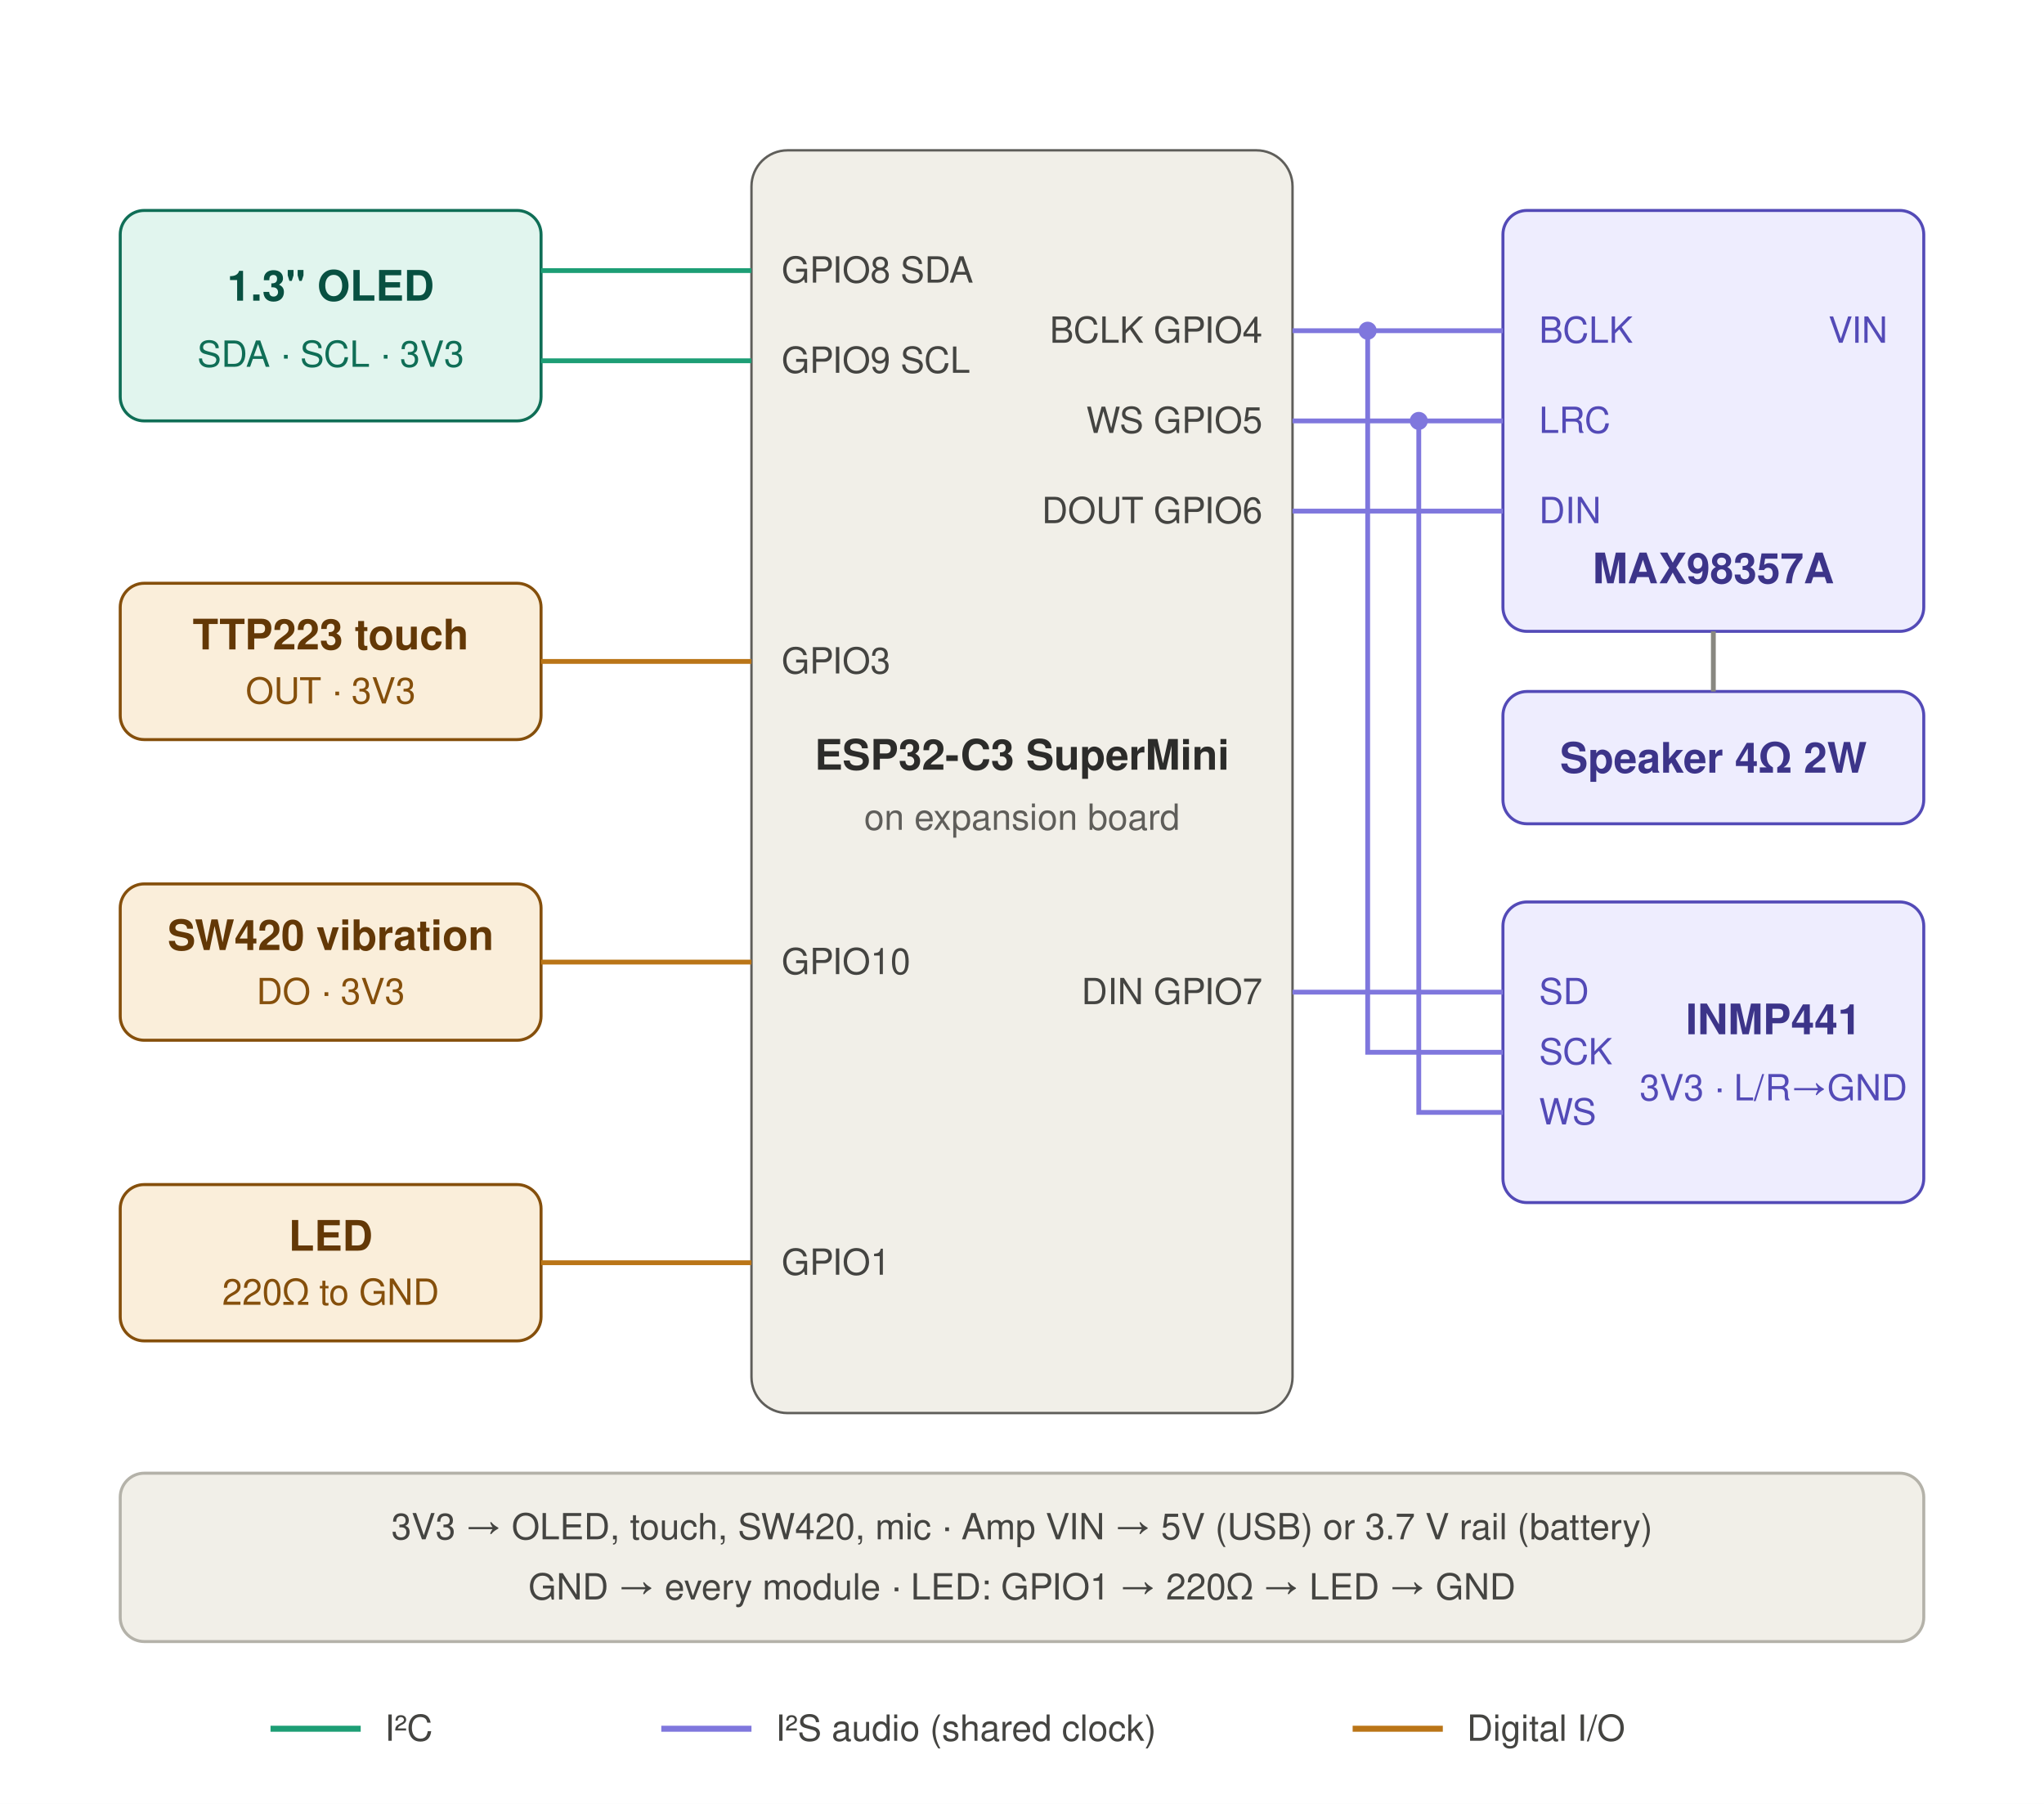
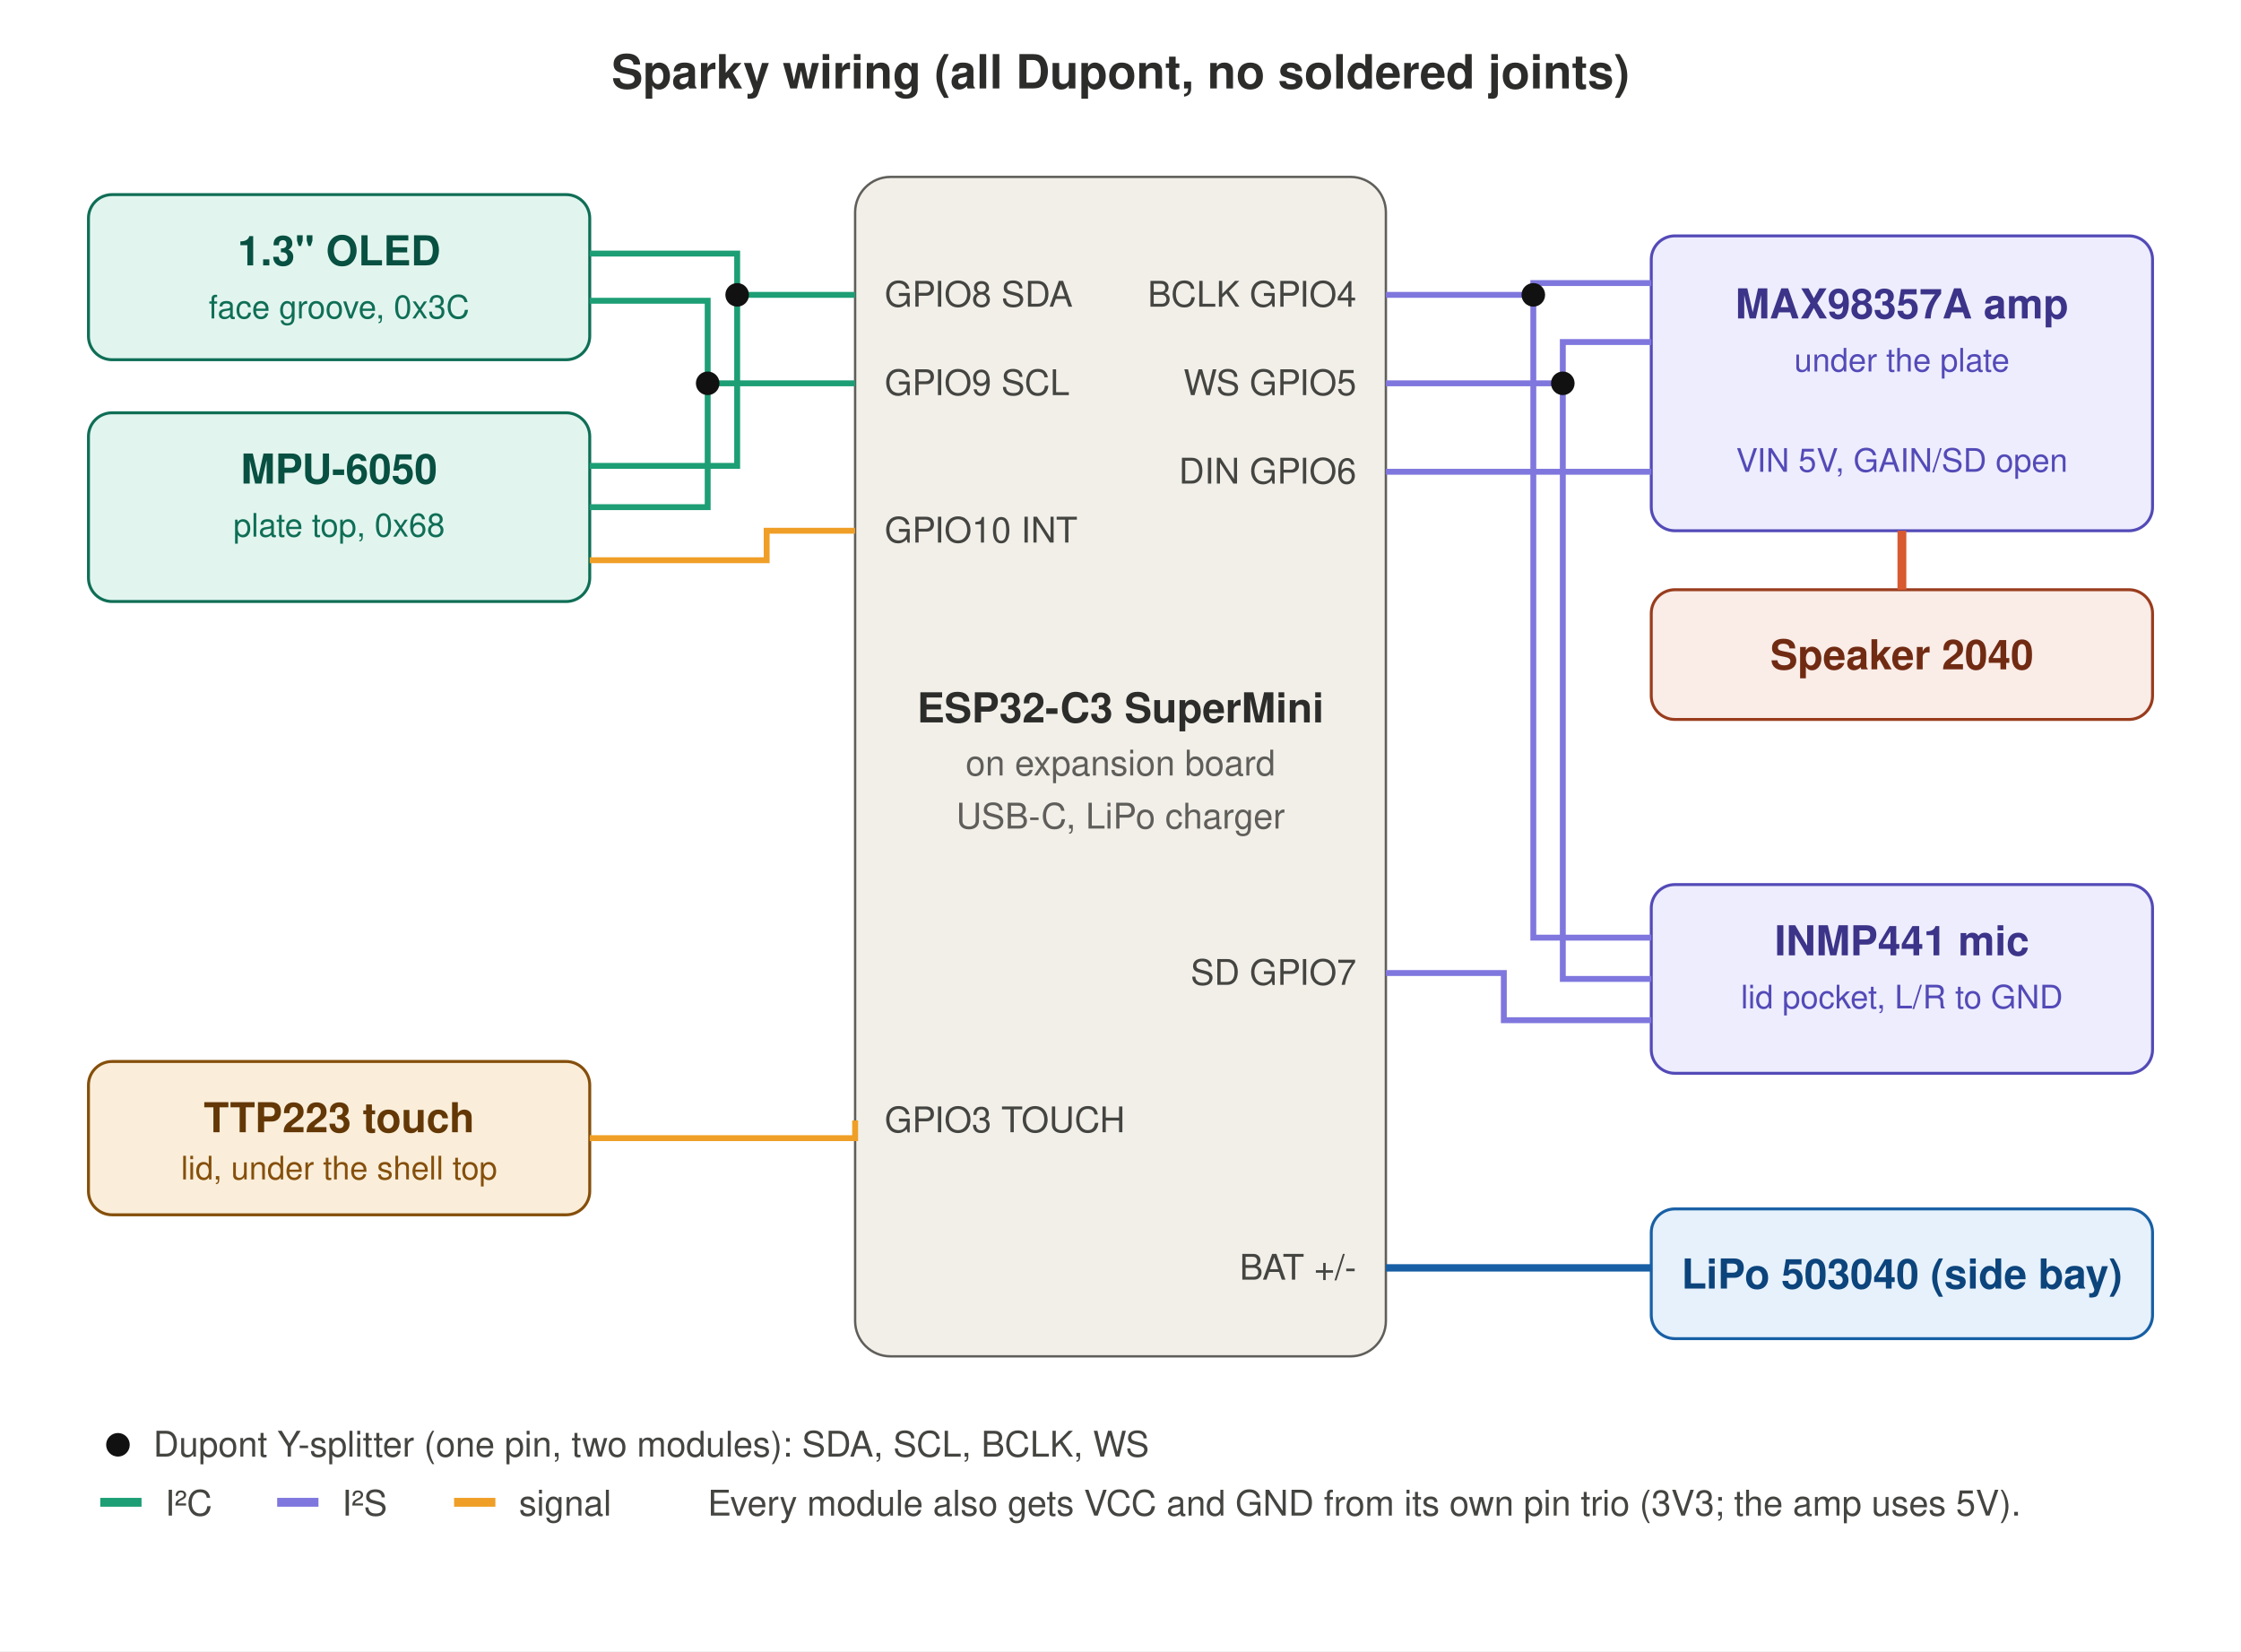
- <svg xmlns="http://www.w3.org/2000/svg" viewBox="0 0 680 600" font-family="Helvetica, Arial, sans-serif">
-   <rect width="680" height="600" fill="#ffffff" />
-   <rect x="250" y="50" width="180" height="420" rx="12" fill="#F1EFE8" stroke="#5F5E5A" stroke-width="0.8" />
+ <svg xmlns="http://www.w3.org/2000/svg" viewBox="0 0 760 560" font-family="Helvetica, Arial, sans-serif">
+   <rect width="760" height="560" fill="#ffffff" />
+   <text x="380" y="30" text-anchor="middle" font-size="16" font-weight="bold" fill="#2C2C2A">Sparky wiring (all Dupont, no soldered joints)</text>
+   <rect x="290" y="60" width="180" height="400" rx="12" fill="#F1EFE8" stroke="#5F5E5A" stroke-width="0.8" />
+   <text x="380" y="245" text-anchor="middle" font-size="14" font-weight="bold" fill="#2C2C2A">ESP32-C3 SuperMini</text>
+   <text x="380" y="263" text-anchor="middle" font-size="12" fill="#5F5E5A">on expansion board</text>
+   <text x="380" y="281" text-anchor="middle" font-size="12" fill="#5F5E5A">USB-C, LiPo charger</text>
  <g font-size="12" fill="#444441">
-     <text x="260" y="94">GPIO8 SDA</text>
-     <text x="260" y="124">GPIO9 SCL</text>
-     <text x="260" y="224">GPIO3</text>
-     <text x="260" y="324">GPIO10</text>
-     <text x="260" y="424">GPIO1</text>
-     <text x="420" y="114" text-anchor="end">BCLK GPIO4</text>
-     <text x="420" y="144" text-anchor="end">WS GPIO5</text>
-     <text x="420" y="174" text-anchor="end">DOUT GPIO6</text>
-     <text x="420" y="334" text-anchor="end">DIN GPIO7</text>
+     <text x="300" y="104">GPIO8 SDA</text>
+     <text x="300" y="134">GPIO9 SCL</text>
+     <text x="300" y="184">GPIO10 INT</text>
+     <text x="300" y="384">GPIO3 TOUCH</text>
+     <text x="460" y="104" text-anchor="end">BCLK GPIO4</text>
+     <text x="460" y="134" text-anchor="end">WS GPIO5</text>
+     <text x="460" y="164" text-anchor="end">DIN GPIO6</text>
+     <text x="460" y="334" text-anchor="end">SD GPIO7</text>
+     <text x="460" y="434" text-anchor="end">BAT +/-</text>
  </g>
-   <text x="340" y="256" text-anchor="middle" font-size="14" font-weight="bold" fill="#2C2C2A">ESP32-C3 SuperMini</text>
-   <text x="340" y="276" text-anchor="middle" font-size="12" fill="#5F5E5A">on expansion board</text>
  <g font-size="14" font-weight="bold">
-     <rect x="40" y="70" width="140" height="70" rx="8" fill="#E1F5EE" stroke="#0F6E56" />
-     <text x="110" y="100" text-anchor="middle" fill="#085041">1.3" OLED</text>
-     <rect x="40" y="194" width="140" height="52" rx="8" fill="#FAEEDA" stroke="#854F0B" />
-     <text x="110" y="216" text-anchor="middle" fill="#633806">TTP223 touch</text>
-     <rect x="40" y="294" width="140" height="52" rx="8" fill="#FAEEDA" stroke="#854F0B" />
-     <text x="110" y="316" text-anchor="middle" fill="#633806">SW420 vibration</text>
-     <rect x="40" y="394" width="140" height="52" rx="8" fill="#FAEEDA" stroke="#854F0B" />
-     <text x="110" y="416" text-anchor="middle" fill="#633806">LED</text>
-     <rect x="500" y="70" width="140" height="140" rx="8" fill="#EEEDFE" stroke="#534AB7" />
-     <text x="570" y="194" text-anchor="middle" fill="#3C3489">MAX98357A</text>
-     <rect x="500" y="230" width="140" height="44" rx="8" fill="#EEEDFE" stroke="#534AB7" />
-     <text x="570" y="257" text-anchor="middle" fill="#3C3489">Speaker 4Ω 2W</text>
-     <rect x="500" y="300" width="140" height="100" rx="8" fill="#EEEDFE" stroke="#534AB7" />
-     <text x="590" y="344" text-anchor="middle" fill="#3C3489">INMP441</text>
+     <rect x="30" y="66" width="170" height="56" rx="8" fill="#E1F5EE" stroke="#0F6E56" />
+     <text x="115" y="90" text-anchor="middle" fill="#085041">1.3" OLED</text>
+     <text x="115" y="108" text-anchor="middle" font-size="11" font-weight="normal" fill="#0F6E56">face groove, 0x3C</text>
+     <rect x="30" y="140" width="170" height="64" rx="8" fill="#E1F5EE" stroke="#0F6E56" />
+     <text x="115" y="164" text-anchor="middle" fill="#085041">MPU-6050</text>
+     <text x="115" y="182" text-anchor="middle" font-size="11" font-weight="normal" fill="#0F6E56">plate top, 0x68</text>
+     <rect x="30" y="360" width="170" height="52" rx="8" fill="#FAEEDA" stroke="#854F0B" />
+     <text x="115" y="384" text-anchor="middle" fill="#633806">TTP223 touch</text>
+     <text x="115" y="400" text-anchor="middle" font-size="11" font-weight="normal" fill="#854F0B">lid, under the shell top</text>
  </g>
-   <g font-size="12">
-     <text x="110" y="122" text-anchor="middle" fill="#0F6E56">SDA · SCL · 3V3</text>
-     <text x="110" y="234" text-anchor="middle" fill="#854F0B">OUT · 3V3</text>
-     <text x="110" y="334" text-anchor="middle" fill="#854F0B">DO · 3V3</text>
-     <text x="110" y="434" text-anchor="middle" fill="#854F0B">220Ω to GND</text>
-     <text x="512" y="114" fill="#534AB7">BCLK</text>
-     <text x="512" y="144" fill="#534AB7">LRC</text>
-     <text x="512" y="174" fill="#534AB7">DIN</text>
-     <text x="628" y="114" text-anchor="end" fill="#534AB7">VIN</text>
-     <text x="512" y="334" fill="#534AB7">SD</text>
-     <text x="512" y="354" fill="#534AB7">SCK</text>
-     <text x="512" y="374" fill="#534AB7">WS</text>
-     <text x="590" y="366" text-anchor="middle" fill="#534AB7">3V3 · L/R→GND</text>
+   <g font-size="14" font-weight="bold">
+     <rect x="560" y="80" width="170" height="100" rx="8" fill="#EEEDFE" stroke="#534AB7" />
+     <text x="645" y="108" text-anchor="middle" fill="#3C3489">MAX98357A amp</text>
+     <text x="645" y="126" text-anchor="middle" font-size="11" font-weight="normal" fill="#534AB7">under the plate</text>
+     <text x="645" y="160" text-anchor="middle" font-size="11" font-weight="normal" fill="#534AB7">VIN 5V, GAIN/SD open</text>
+     <rect x="560" y="300" width="170" height="64" rx="8" fill="#EEEDFE" stroke="#534AB7" />
+     <text x="645" y="324" text-anchor="middle" fill="#3C3489">INMP441 mic</text>
+     <text x="645" y="342" text-anchor="middle" font-size="11" font-weight="normal" fill="#534AB7">lid pocket, L/R to GND</text>
+     <rect x="560" y="200" width="170" height="44" rx="8" fill="#FAECE7" stroke="#993C1D" />
+     <text x="645" y="227" text-anchor="middle" fill="#712B13">Speaker 2040</text>
+     <rect x="560" y="410" width="170" height="44" rx="8" fill="#E6F1FB" stroke="#185FA5" />
+     <text x="645" y="437" text-anchor="middle" fill="#0C447C">LiPo 503040 (side bay)</text>
  </g>
-   <g stroke-width="1.6" fill="none">
-     <path d="M180 90H250M180 120H250" stroke="#1D9E75" />
-     <path d="M180 220H250M180 320H250M180 420H250" stroke="#BA7517" />
-     <path d="M430 110H500M430 140H500M430 170H500M430 330H500M455 110V350H500M472 140V370H500" stroke="#7F77DD" />
-     <path d="M570 210V230" stroke="#888780" />
+   <g stroke="#1D9E75" stroke-width="2" fill="none">
+     <path d="M200 86 H250 V100 H290" />
+     <path d="M200 102 H240 V130 H290" />
+     <path d="M200 158 H250 V100" />
+     <path d="M200 172 H240 V130" />
  </g>
-   <circle cx="455" cy="110" r="3" fill="#7F77DD" />
-   <circle cx="472" cy="140" r="3" fill="#7F77DD" />
-   <rect x="40" y="490" width="600" height="56" rx="8" fill="#F1EFE8" stroke="#B4B2A9" />
-   <g font-size="12" fill="#444441" text-anchor="middle">
-     <text x="340" y="512">3V3 → OLED, touch, SW420, mic   ·   Amp VIN → 5V (USB) or 3.7 V rail (battery)</text>
-     <text x="340" y="532">GND → every module   ·   LED: GPIO1 → 220Ω → LED → GND</text>
+   <circle cx="250" cy="100" r="4" fill="#111" />
+   <circle cx="240" cy="130" r="4" fill="#111" />
+   <path d="M200 190 H260 V180 H290" stroke="#EF9F27" stroke-width="2" fill="none" />
+   <path d="M200 386 H290 V380" stroke="#EF9F27" stroke-width="2" fill="none" />
+   <g stroke="#7F77DD" stroke-width="2" fill="none">
+     <path d="M470 100 H520 V96 H560" />
+     <path d="M470 130 H530 V116 H560" />
+     <path d="M470 160 H560" />
+     <path d="M520 100 V318 H560" />
+     <path d="M530 130 V332 H560" />
+     <path d="M470 330 H510 V346 H560" />
  </g>
+   <circle cx="520" cy="100" r="4" fill="#111" />
+   <circle cx="530" cy="130" r="4" fill="#111" />
+   <path d="M645 180 V200" stroke="#D85A30" stroke-width="3" fill="none" />
+   <path d="M470 430 H560" stroke="#185FA5" stroke-width="2.5" fill="none" />
  <g font-size="12" fill="#444441">
-     <path d="M90 575H120" stroke="#1D9E75" stroke-width="2" />
-     <text x="128" y="579">I²C</text>
-     <path d="M220 575H250" stroke="#7F77DD" stroke-width="2" />
-     <text x="258" y="579">I²S audio (shared clock)</text>
-     <path d="M450 575H480" stroke="#BA7517" stroke-width="2" />
-     <text x="488" y="579">Digital I/O</text>
+     <circle cx="40" cy="490" r="4" fill="#111" />
+     <text x="52" y="494">Dupont Y-splitter (one pin, two modules): SDA, SCL, BCLK, WS</text>
+     <rect x="34" y="508" width="14" height="3" fill="#1D9E75" />
+     <text x="56" y="514">I²C</text>
+     <rect x="94" y="508" width="14" height="3" fill="#7F77DD" />
+     <text x="116" y="514">I²S</text>
+     <rect x="154" y="508" width="14" height="3" fill="#EF9F27" />
+     <text x="176" y="514">signal</text>
+     <text x="240" y="514">Every module also gets VCC and GND from its own pin trio (3V3; the amp uses 5V).</text>
  </g>
</svg>
